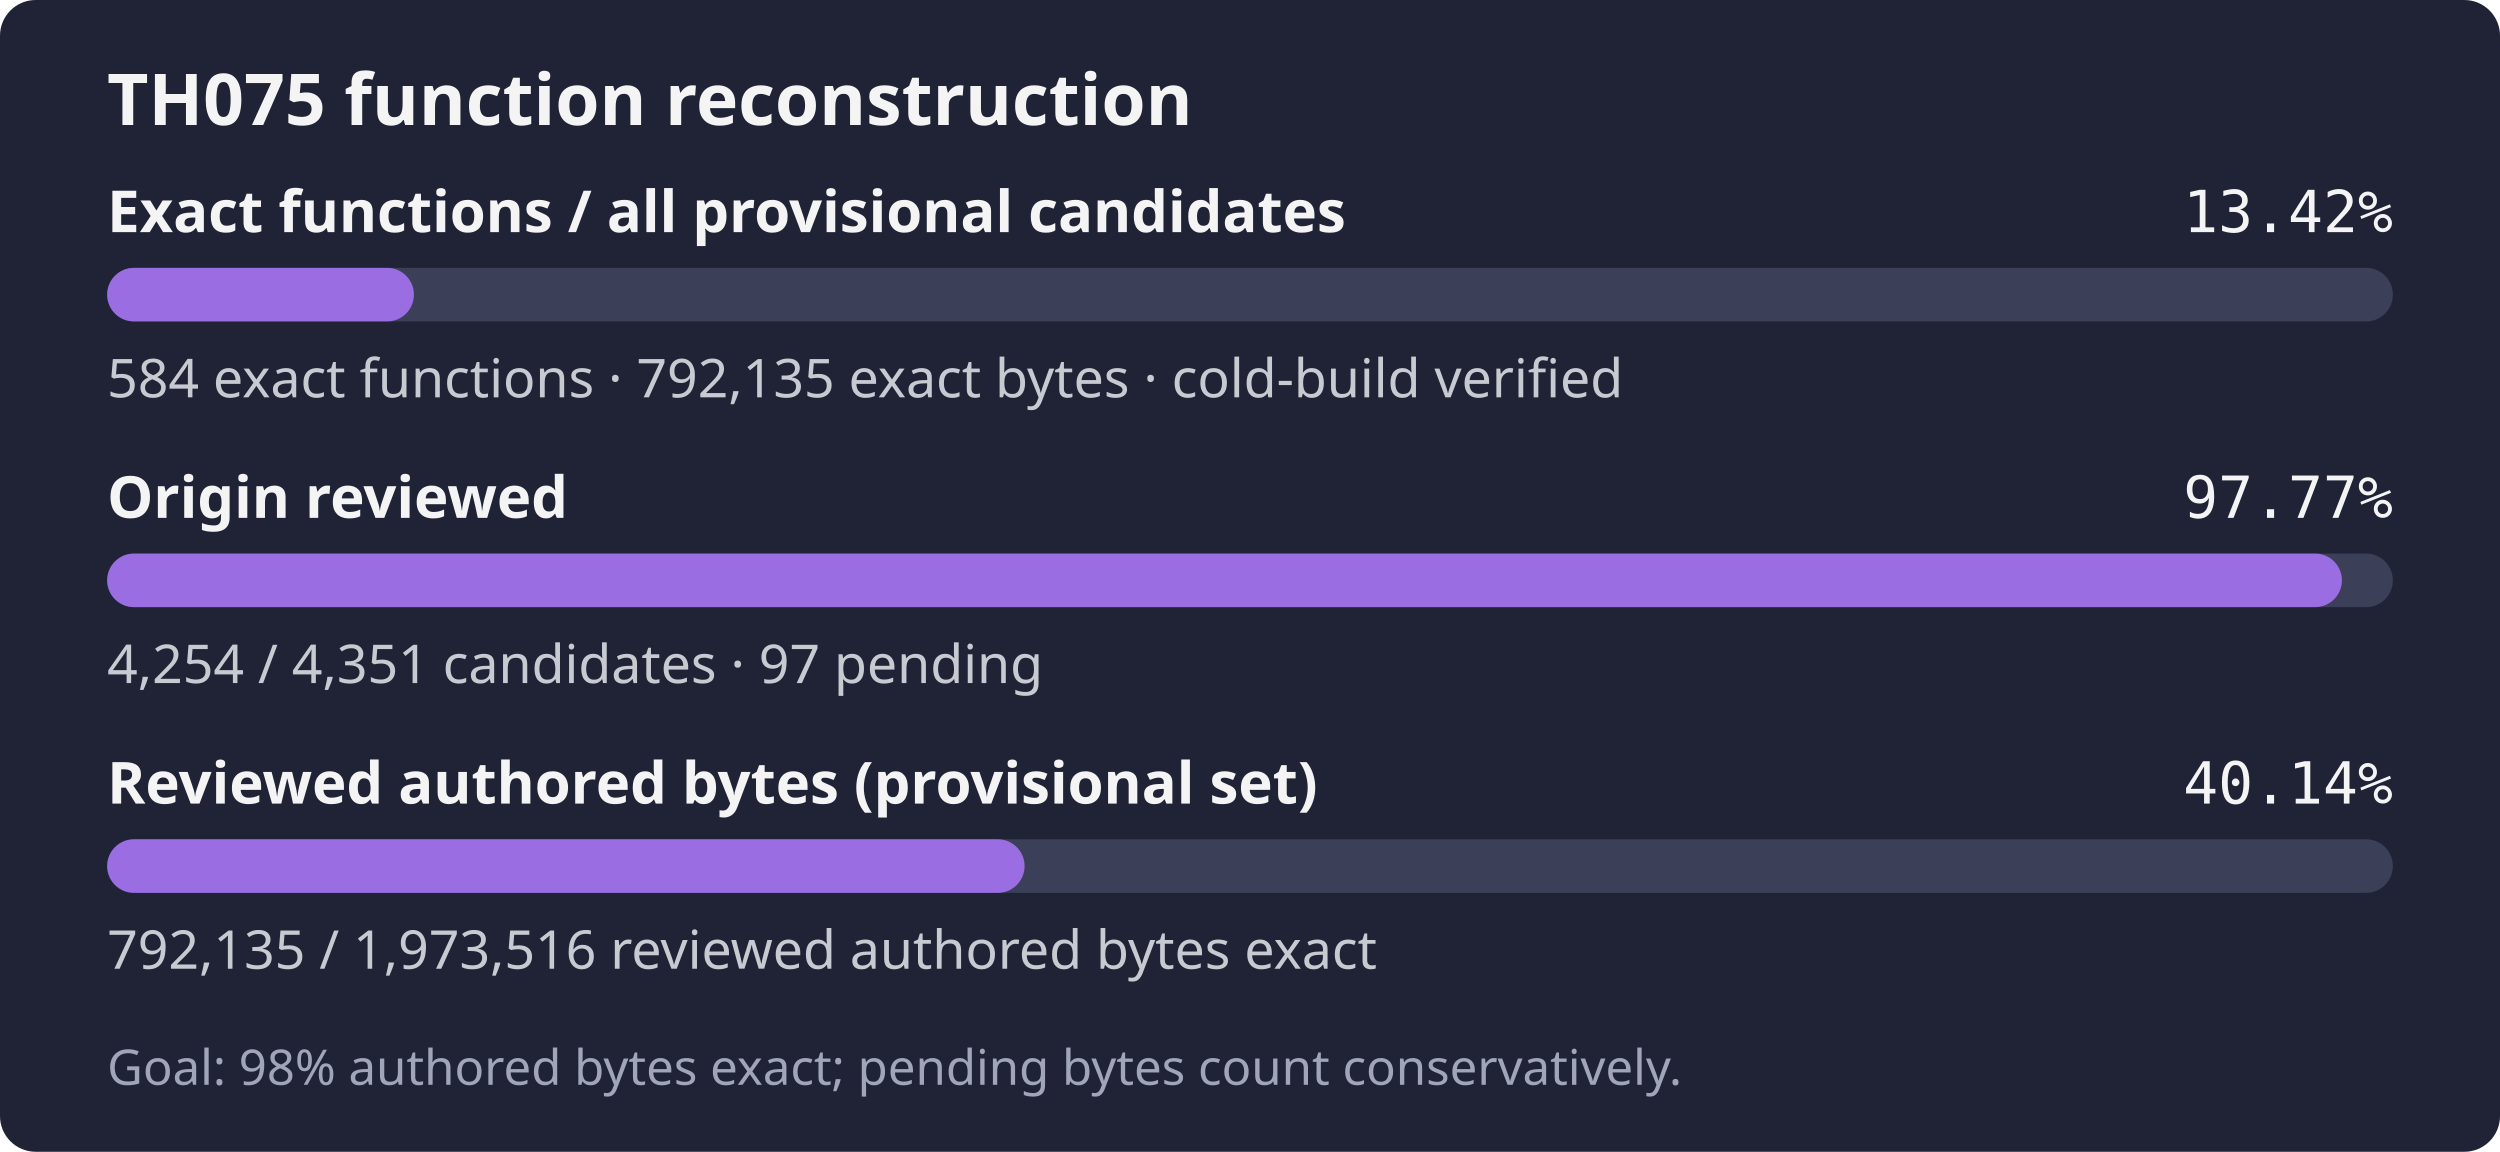
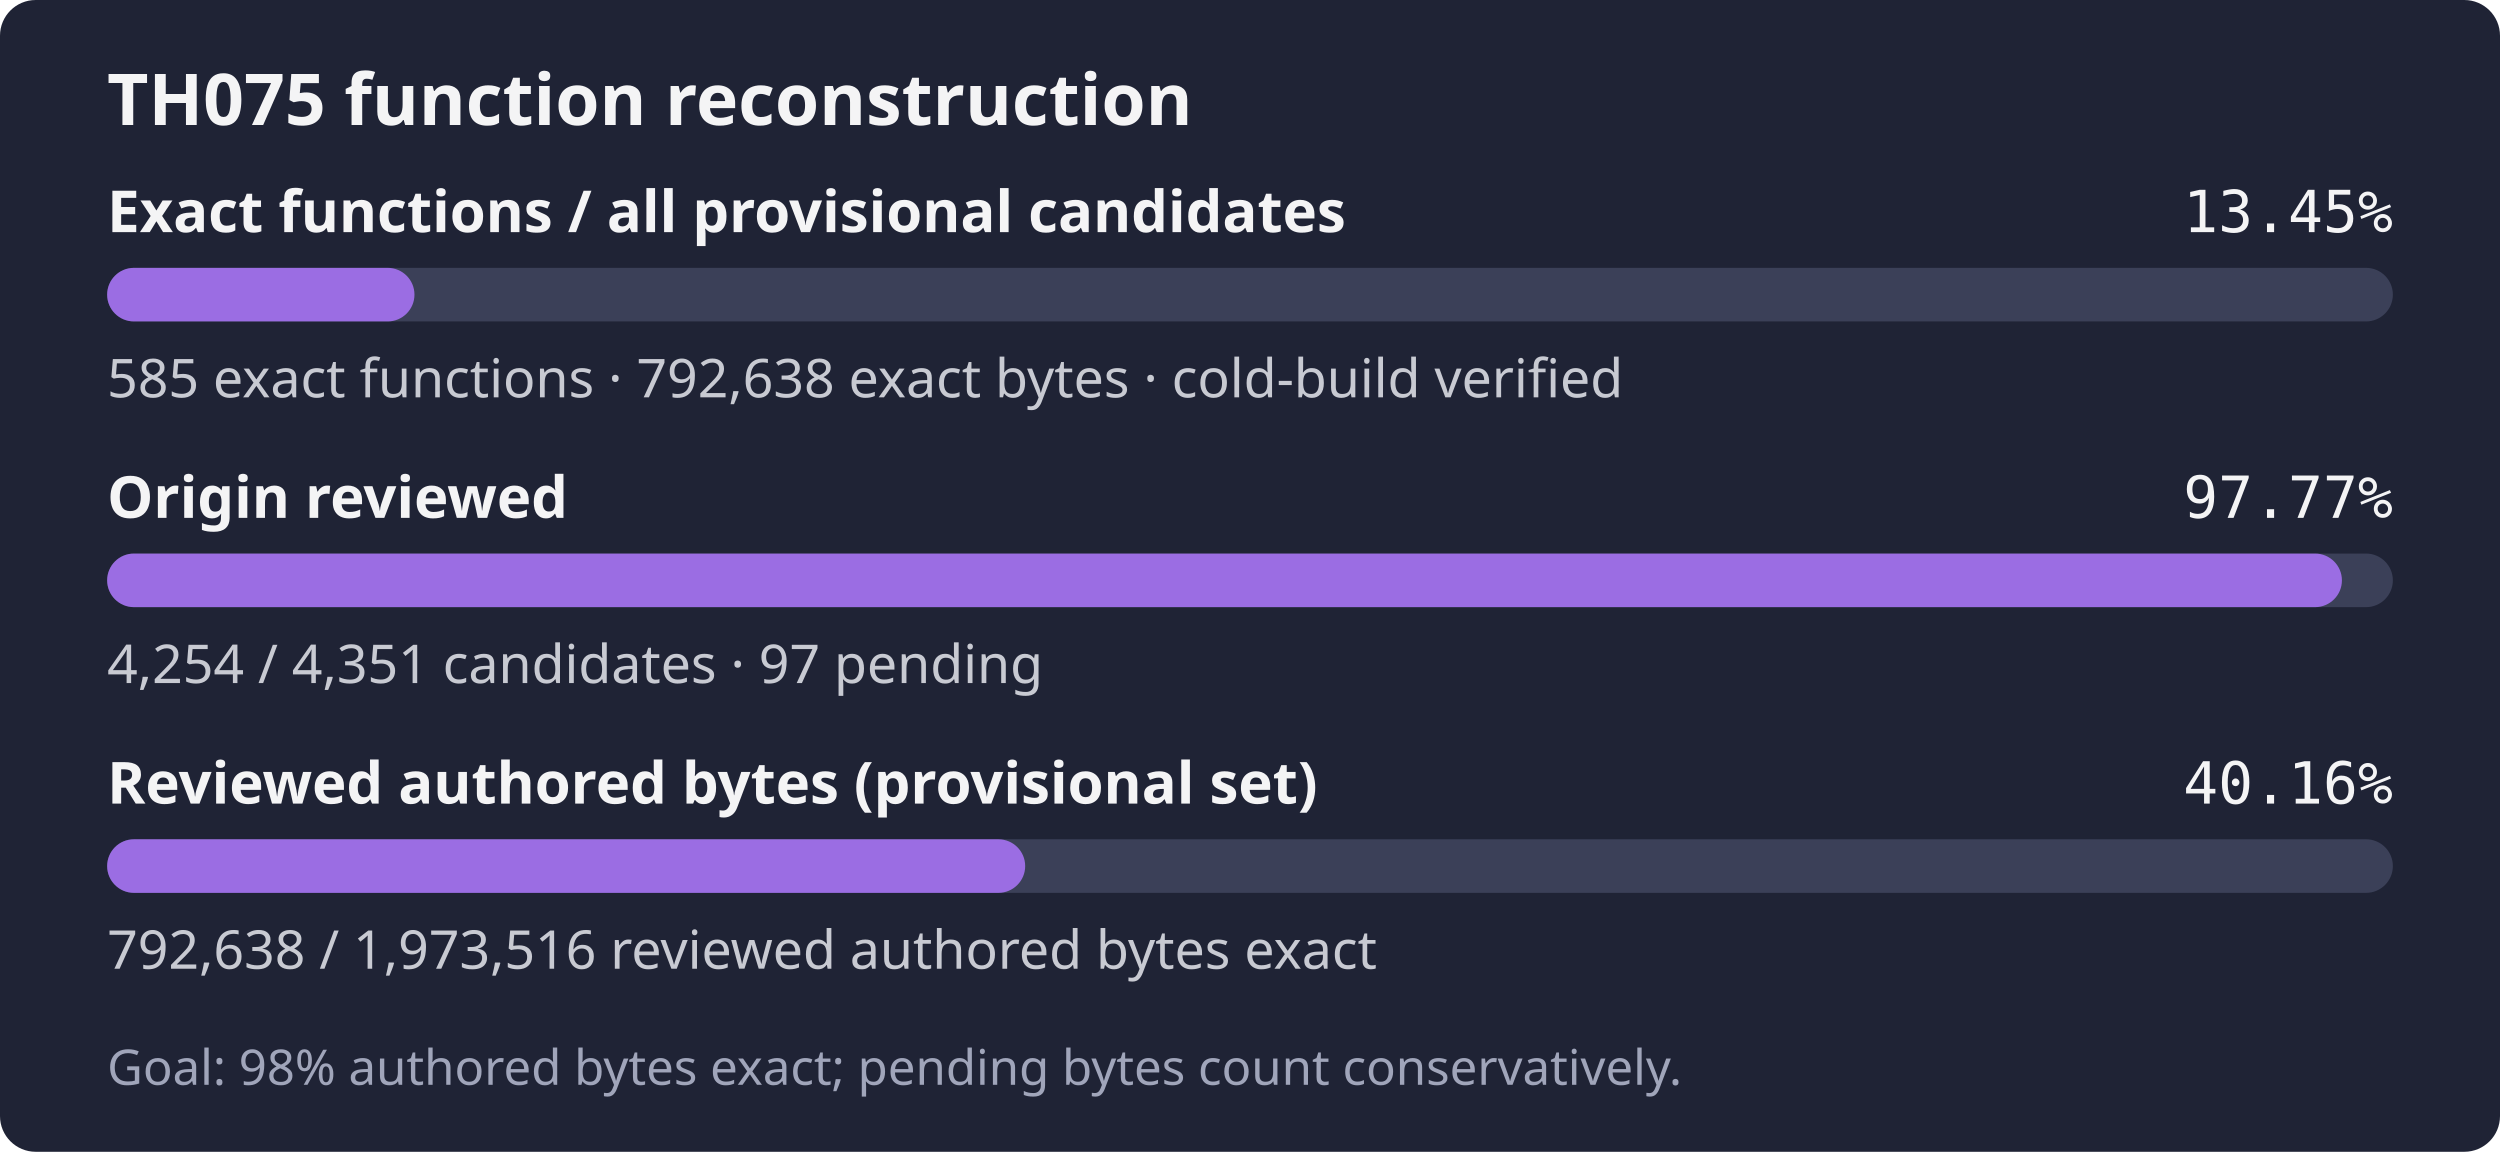
- <svg xmlns="http://www.w3.org/2000/svg" width="560" height="258" role="img" aria-label="TH075: 584 exact functions, 792,135 exact bytes; 4,254 of 4,351 candidates reviewed; Goal: 98% authored bytes exact; pending bytes count conservatively.">
+ <svg xmlns="http://www.w3.org/2000/svg" width="560" height="258" role="img" aria-label="TH075: 585 exact functions, 792,638 exact bytes; 4,254 of 4,351 candidates reviewed; Goal: 98% authored bytes exact; pending bytes count conservatively.">
  <rect width="560" height="258" rx="8" fill="#1f2335" />
  <text x="24" y="28" fill="#f4f4f5" font-family="sans-serif" font-size="16" font-weight="600">TH075 function reconstruction</text>
  <text x="24" y="52" fill="#f4f4f5" font-family="sans-serif" font-size="13" font-weight="600">Exact functions / all provisional candidates</text>
-   <text x="536" y="52" fill="#f4f4f5" text-anchor="end" font-family="monospace" font-size="13">13.42%</text>
+   <text x="536" y="52" fill="#f4f4f5" text-anchor="end" font-family="monospace" font-size="13">13.45%</text>
  <rect x="24" y="60" width="512" height="12" rx="6" fill="#3b4058" />
-   <rect x="24" y="60" width="68.72" height="12" rx="6" fill="#9b6de3" />
-   <text x="24" y="89" fill="#c8cad2" font-family="sans-serif" font-size="12">584 exact functions · 792,135 exact bytes · cold-build verified</text>
+   <rect x="24" y="60" width="68.84" height="12" rx="6" fill="#9b6de3" />
+   <text x="24" y="89" fill="#c8cad2" font-family="sans-serif" font-size="12">585 exact functions · 792,638 exact bytes · cold-build verified</text>
  <text x="24" y="116" fill="#f4f4f5" font-family="sans-serif" font-size="13" font-weight="600">Origin reviewed</text>
  <text x="536" y="116" fill="#f4f4f5" text-anchor="end" font-family="monospace" font-size="13">97.77%</text>
  <rect x="24" y="124" width="512" height="12" rx="6" fill="#3b4058" />
  <rect x="24" y="124" width="500.59" height="12" rx="6" fill="#9b6de3" />
  <text x="24" y="153" fill="#c8cad2" font-family="sans-serif" font-size="12">4,254 / 4,351 candidates · 97 pending</text>
  <text x="24" y="180" fill="#f4f4f5" font-family="sans-serif" font-size="13" font-weight="600">Reviewed authored bytes (provisional set)</text>
-   <text x="536" y="180" fill="#f4f4f5" text-anchor="end" font-family="monospace" font-size="13">40.14%</text>
+   <text x="536" y="180" fill="#f4f4f5" text-anchor="end" font-family="monospace" font-size="13">40.16%</text>
  <rect x="24" y="188" width="512" height="12" rx="6" fill="#3b4058" />
-   <rect x="24" y="188" width="205.51" height="12" rx="6" fill="#9b6de3" />
-   <text x="24" y="217" fill="#c8cad2" font-family="sans-serif" font-size="12">792,135 / 1,973,516 reviewed authored bytes exact</text>
+   <rect x="24" y="188" width="205.64" height="12" rx="6" fill="#9b6de3" />
+   <text x="24" y="217" fill="#c8cad2" font-family="sans-serif" font-size="12">792,638 / 1,973,516 reviewed authored bytes exact</text>
  <text x="24" y="243" fill="#a0a5ba" font-family="sans-serif" font-size="11">Goal: 98% authored bytes exact; pending bytes count conservatively.</text>
</svg>
